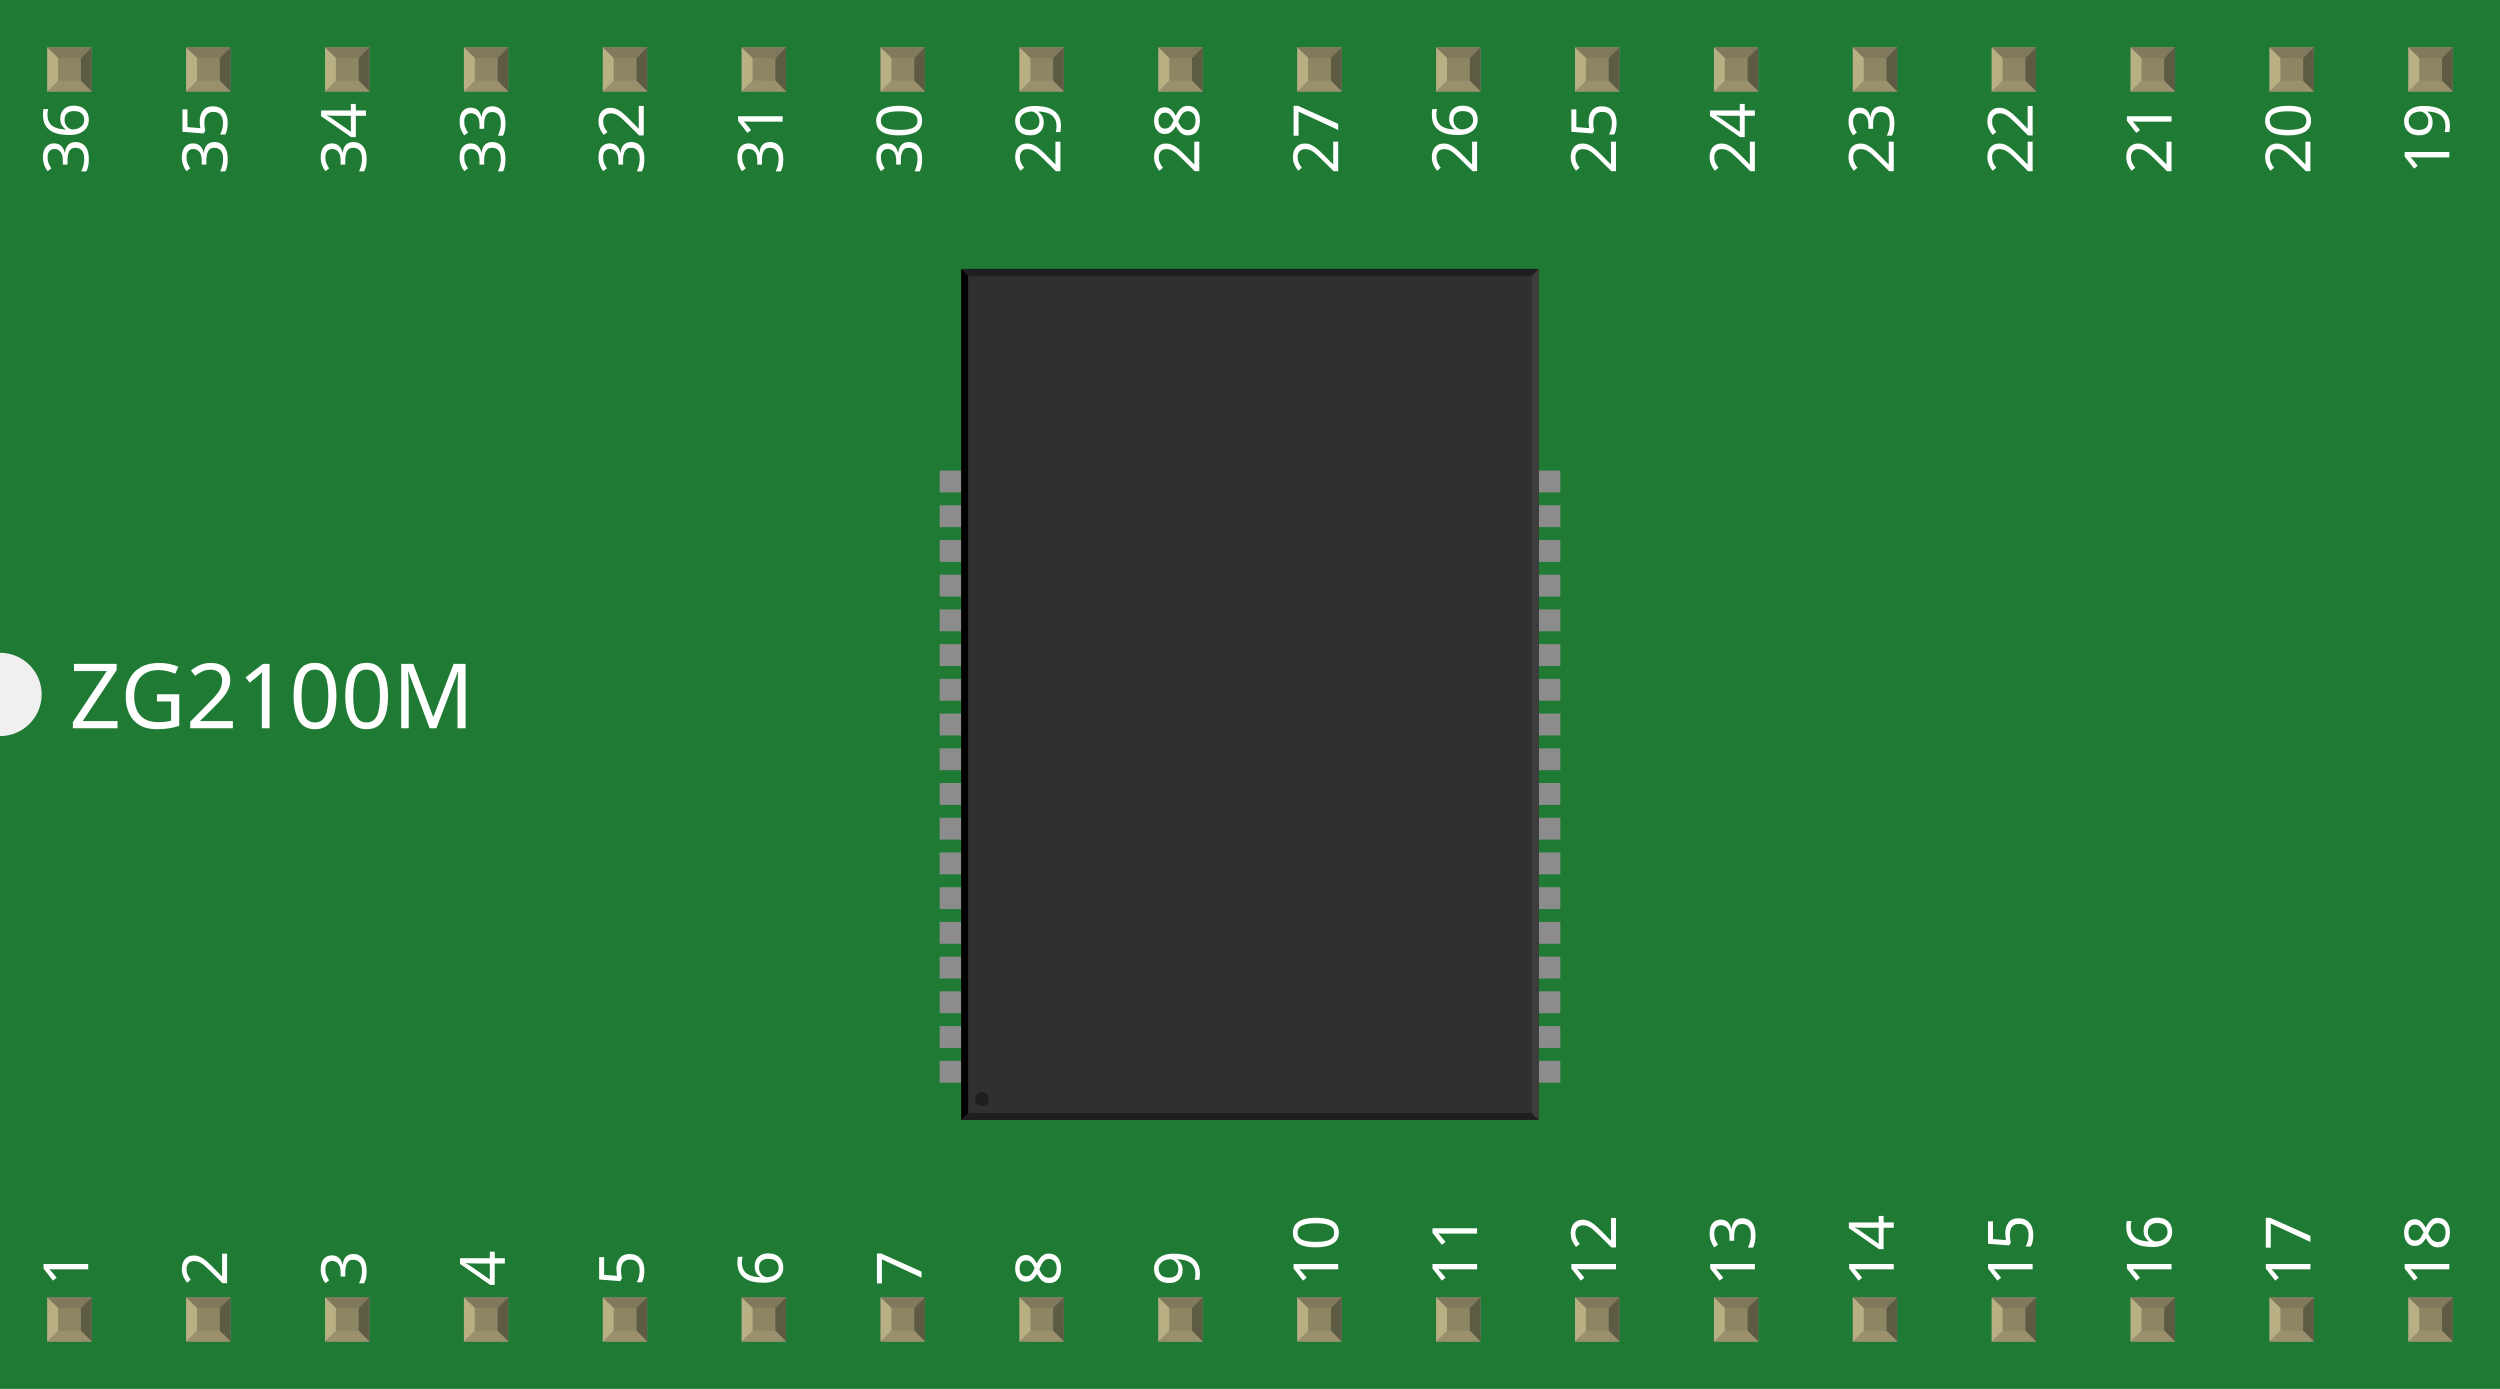
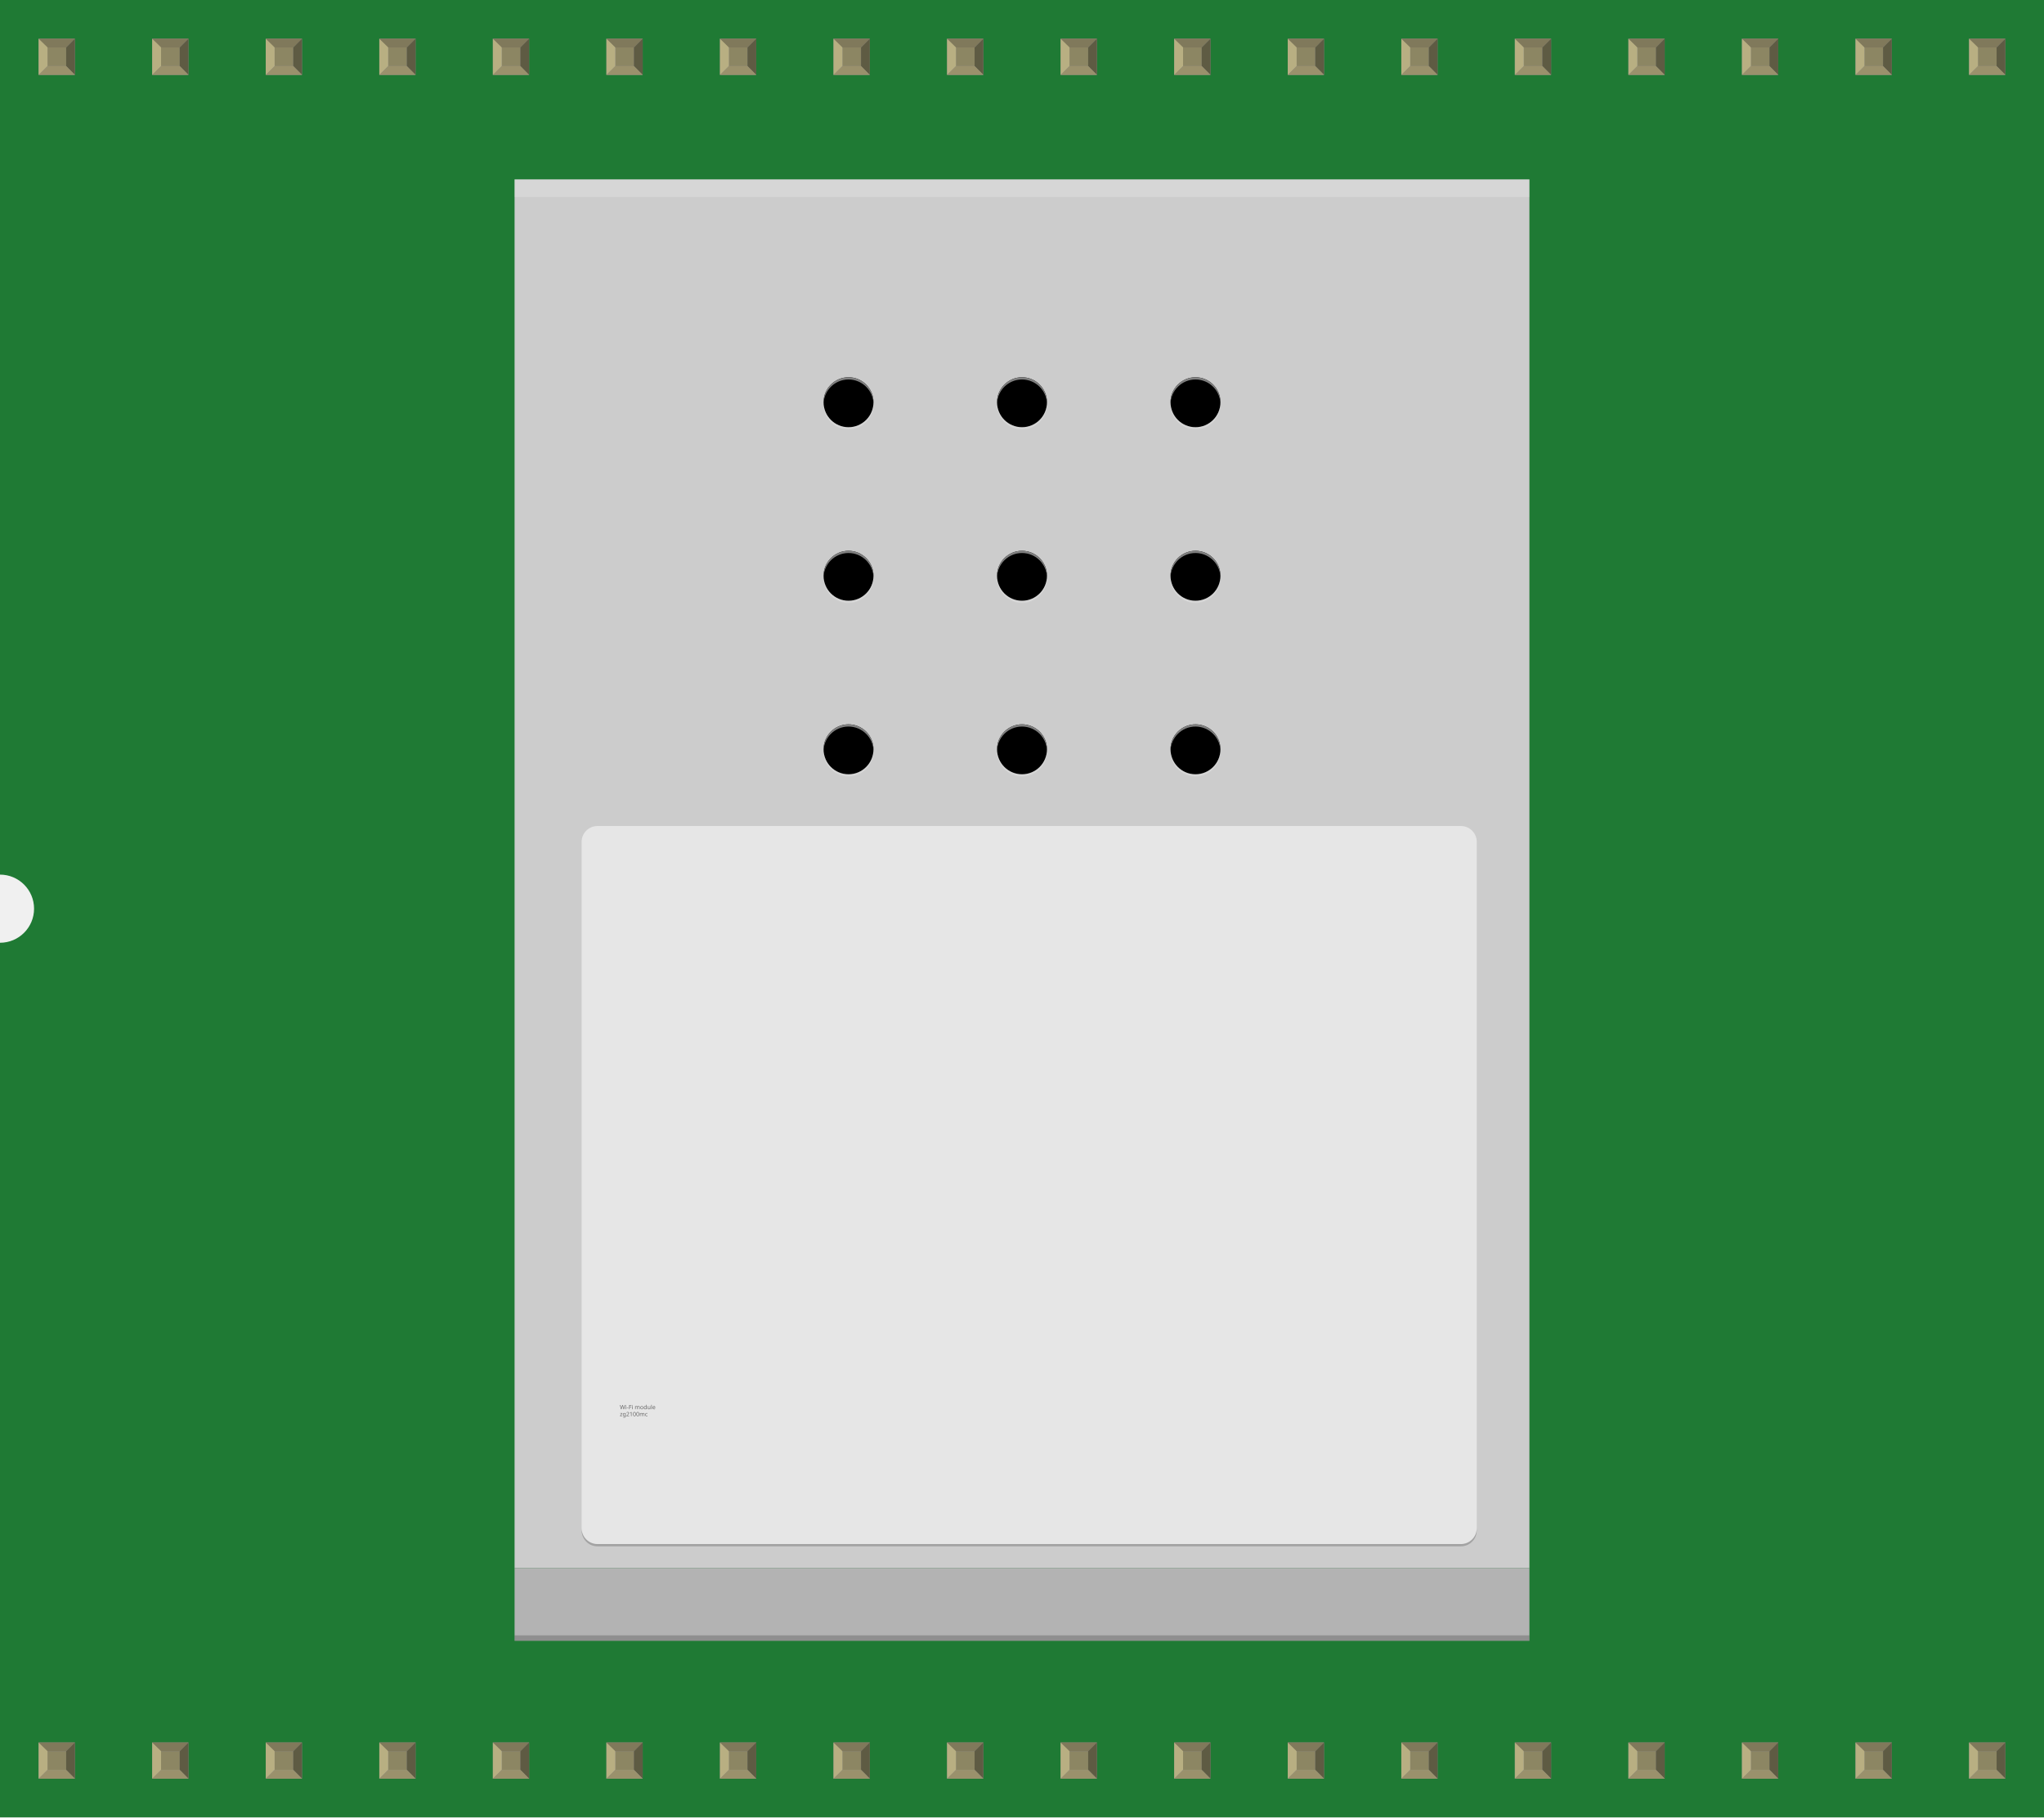
- <svg xmlns="http://www.w3.org/2000/svg" width="1.8in" x="0in" version="1.2" y="0in" height="1in" viewBox="0 0 1800 1000" baseProfile="tiny">
+ <svg xmlns="http://www.w3.org/2000/svg" width="1.8in" x="0in" version="1.2" y="0in" height="1.6in" viewBox="0 0 1800 1600" baseProfile="tiny">
  <g id="breadboard">
    <g id="icon">
-       <path fill="#1F7A34" stroke="none" stroke-width="0" d="M0,0L0,470A30,30 0 0 1 0,530L0,1000L1800,1000L1800,0L0,0z" />
-       <g transform="translate(453.15,-112.736)">
-         <g transform="matrix(0.5, 0, 0, 0.5, 223.425, 306.368)">
-           <rect width="59.055" x="0" y="1140.29" fill="#8c8c8c" connectorname="36" height="31.496" stroke="none" stroke-linecap="round" stroke-width="0" />
-           <rect width="59.055" x="0" y="1090.29" fill="#8c8c8c" connectorname="35" height="31.496" stroke="none" stroke-linecap="round" stroke-width="0" />
-           <rect width="59.055" x="0" y="1040.29" fill="#8c8c8c" connectorname="34" height="31.496" stroke="none" stroke-linecap="round" stroke-width="0" />
-           <rect width="59.055" x="0" y="990.293" fill="#8c8c8c" connectorname="33" height="31.496" stroke="none" stroke-linecap="round" stroke-width="0" />
-           <rect width="59.055" x="0" y="940.293" fill="#8c8c8c" connectorname="32" height="31.496" stroke="none" stroke-linecap="round" stroke-width="0" />
-           <rect width="59.055" x="0" y="890.294" fill="#8c8c8c" connectorname="31" height="31.496" stroke="none" stroke-linecap="round" stroke-width="0" />
-           <rect width="59.055" x="0" y="840.294" fill="#8c8c8c" connectorname="30" height="31.496" stroke="none" stroke-linecap="round" stroke-width="0" />
-           <rect width="59.055" x="0" y="790.294" fill="#8c8c8c" connectorname="29" height="31.496" stroke="none" stroke-linecap="round" stroke-width="0" />
-           <rect width="59.055" x="0" y="740.294" fill="#8c8c8c" connectorname="28" height="31.496" stroke="none" stroke-linecap="round" stroke-width="0" />
-           <rect width="59.055" x="0" y="690.294" fill="#8c8c8c" connectorname="27" height="31.496" stroke="none" stroke-linecap="round" stroke-width="0" />
-           <rect width="59.055" x="0" y="640.294" fill="#8c8c8c" connectorname="26" height="31.496" stroke="none" stroke-linecap="round" stroke-width="0" />
-           <rect width="59.055" x="0" y="590.294" fill="#8c8c8c" connectorname="25" height="31.496" stroke="none" stroke-linecap="round" stroke-width="0" />
-           <rect width="59.055" x="0" y="540.294" fill="#8c8c8c" connectorname="24" height="31.496" stroke="none" stroke-linecap="round" stroke-width="0" />
-           <rect width="59.055" x="0" y="490.294" fill="#8c8c8c" connectorname="23" height="31.496" stroke="none" stroke-linecap="round" stroke-width="0" />
-           <rect width="59.055" x="0" y="440.294" fill="#8c8c8c" connectorname="22" height="31.496" stroke="none" stroke-linecap="round" stroke-width="0" />
-           <rect width="59.055" x="0" y="390.294" fill="#8c8c8c" connectorname="21" height="31.496" stroke="none" stroke-linecap="round" stroke-width="0" />
-           <rect width="59.055" x="0" y="340.295" fill="#8c8c8c" connectorname="20" height="31.496" stroke="none" stroke-linecap="round" stroke-width="0" />
-           <rect width="59.055" x="0" y="290.295" fill="#8c8c8c" connectorname="19" height="31.496" stroke="none" stroke-linecap="round" stroke-width="0" />
-           <rect width="59.055" x="834.646" y="1140.29" fill="#8c8c8c" connectorname="1" height="31.496" stroke="none" stroke-linecap="round" stroke-width="0" />
-           <rect width="59.055" x="834.646" y="1090.29" fill="#8c8c8c" connectorname="2" height="31.496" stroke="none" stroke-linecap="round" stroke-width="0" />
-           <rect width="59.055" x="834.646" y="1040.29" fill="#8c8c8c" connectorname="3" height="31.496" stroke="none" stroke-linecap="round" stroke-width="0" />
-           <rect width="59.055" x="834.646" y="990.293" fill="#8c8c8c" connectorname="4" height="31.496" stroke="none" stroke-linecap="round" stroke-width="0" />
-           <rect width="59.055" x="834.646" y="940.293" fill="#8c8c8c" connectorname="5" height="31.496" stroke="none" stroke-linecap="round" stroke-width="0" />
-           <rect width="59.055" x="834.646" y="890.294" fill="#8c8c8c" connectorname="6" height="31.496" stroke="none" stroke-linecap="round" stroke-width="0" />
-           <rect width="59.055" x="834.646" y="840.294" fill="#8c8c8c" connectorname="7" height="31.496" stroke="none" stroke-linecap="round" stroke-width="0" />
-           <rect width="59.055" x="834.646" y="790.294" fill="#8c8c8c" connectorname="8" height="31.496" stroke="none" stroke-linecap="round" stroke-width="0" />
-           <rect width="59.055" x="834.646" y="740.294" fill="#8c8c8c" connectorname="9" height="31.496" stroke="none" stroke-linecap="round" stroke-width="0" />
-           <rect width="59.055" x="834.646" y="690.294" fill="#8c8c8c" connectorname="10" height="31.496" stroke="none" stroke-linecap="round" stroke-width="0" />
-           <rect width="59.055" x="834.646" y="640.294" fill="#8c8c8c" connectorname="11" height="31.496" stroke="none" stroke-linecap="round" stroke-width="0" />
-           <rect width="59.055" x="834.646" y="590.294" fill="#8c8c8c" connectorname="12" height="31.496" stroke="none" stroke-linecap="round" stroke-width="0" />
-           <rect width="59.055" x="834.646" y="540.294" fill="#8c8c8c" connectorname="13" height="31.496" stroke="none" stroke-linecap="round" stroke-width="0" />
-           <rect width="59.055" x="834.646" y="490.294" fill="#8c8c8c" connectorname="14" height="31.496" stroke="none" stroke-linecap="round" stroke-width="0" />
-           <rect width="59.055" x="834.646" y="440.294" fill="#8c8c8c" connectorname="15" height="31.496" stroke="none" stroke-linecap="round" stroke-width="0" />
-           <rect width="59.055" x="834.646" y="390.294" fill="#8c8c8c" connectorname="16" height="31.496" stroke="none" stroke-linecap="round" stroke-width="0" />
-           <rect width="59.055" x="834.646" y="340.295" fill="#8c8c8c" connectorname="17" height="31.496" stroke="none" stroke-linecap="round" stroke-width="0" />
-           <rect width="59.055" x="834.646" y="290.295" fill="#8c8c8c" connectorname="18" height="31.496" stroke="none" stroke-linecap="round" stroke-width="0" />
-           <rect width="831.772" x="30.965" y="0" fill="#303030" height="1225.47" stroke="none" stroke-width="0" />
-           <polygon fill="#1f1f1f" points="30.965,0 862.736,0 852.736,10 40.965,10" />
-           <polygon fill="#1f1f1f" points="30.965,1225.47 862.736,1225.47 852.736,1215.47 40.965,1215.47" />
-           <polygon fill="#000000" points="30.965,0 30.965,1225.47 40.965,1215.47 40.965,10" />
-           <polygon fill="#3d3d3d" points="862.736,0 862.736,1225.47 852.736,1215.47 852.736,10" />
-           <circle fill="#1f1f1f" cx="60.965" cy="1195.47" stroke="none" r="10" stroke-width="0" />
+       <path fill="#1F7A34" stroke="none" stroke-width="0" d="M0,0L0,770A30,30 0 0 1 0,830L0,1600L1800,1600L1800,0L0,0z" />
+       <g transform="translate(453.146,155.445)">
+         <rect width="893.694" x="0" y="2.5" fill="#CCCCCC" height="1222.49" />
+         <rect width="893.694" x="0" opacity="0.2" y="2.5" fill="#FFFFFF" height="15.514" />
+         <rect width="893.708" x="0" y="1224.99" fill="#B3B3B3" height="64.125" />
+         <g>
+           <g>
+             <g>
+               <circle cx="599.639" cy="504.236" r="21.986" />
+             </g>
+             <g>
+               <circle cx="446.861" cy="504.236" r="21.986" />
+             </g>
+             <g>
+               <circle cx="294.083" cy="504.236" r="21.986" />
+             </g>
+           </g>
+           <g>
+             <g>
+               <circle cx="599.639" cy="351.458" r="21.986" />
+             </g>
+             <g>
+               <circle cx="446.861" cy="351.458" r="21.986" />
+             </g>
+             <g>
+               <circle cx="294.083" cy="351.458" r="21.986" />
+             </g>
+           </g>
+           <g>
+             <g>
+               <circle cx="599.639" cy="198.681" r="21.986" />
+             </g>
+             <g>
+               <circle cx="446.861" cy="198.681" r="21.986" />
+             </g>
+             <g>
+               <circle cx="294.083" cy="198.681" r="21.986" />
+             </g>
+           </g>
        </g>
+         <path fill="#E6E6E6" d="M847.319,1190.04c0,7.639,-6.25,13.889,-13.889,13.889L72.944,1203.93c-7.639,0,-13.889,-6.25,-13.889,-13.889L59.056,585.681c0,-7.639,6.25,-13.889,13.889,-13.889l760.486,0c7.639,0,13.889,6.25,13.889,13.889L847.319,1190.04z" />
+         <text transform="matrix(1, 0, 0, 1, 92.6847, 1085.23)">
+           <tspan x="0" y="0" fill="#666666" font-family="'DroidSans'" font-size="5.125">Wi-Fi module</tspan>
+           <tspan x="0" y="6.149" fill="#666666" font-family="'DroidSans'" font-size="5.125">zg2100mc</tspan>
+         </text>
+         <g>
+           <path fill="#808080" d="M621.625,506.194c0,-12.153,-9.847,-21.986,-22,-21.986c-12.139,0,-21.986,9.847,-21.986,21.986l0,-1.958c0,-12.153,9.847,-21.986,21.986,-21.986c12.153,0,22,9.847,22,21.986L621.625,506.194z" />
+           <path fill="#808080" d="M468.847,506.194c0,-12.153,-9.847,-21.986,-22,-21.986c-12.139,0,-21.986,9.847,-21.986,21.986l0,-1.958c0,-12.153,9.847,-21.986,21.986,-21.986c12.153,0,22,9.847,22,21.986L468.847,506.194z" />
+           <path fill="#808080" d="M316.069,506.194c0,-12.153,-9.847,-21.986,-22,-21.986c-12.139,0,-21.986,9.847,-21.986,21.986l0,-1.958c0,-12.153,9.847,-21.986,21.986,-21.986c12.153,0,22,9.847,22,21.986L316.069,506.194z" />
+           <path fill="#808080" d="M621.625,353.417c0,-12.153,-9.847,-21.986,-22,-21.986c-12.139,0,-21.986,9.847,-21.986,21.986l0,-1.958c0,-12.153,9.847,-21.986,21.986,-21.986c12.153,0,22,9.847,22,21.986L621.625,353.417z" />
+           <path fill="#808080" d="M468.847,353.417c0,-12.153,-9.847,-21.986,-22,-21.986c-12.139,0,-21.986,9.847,-21.986,21.986l0,-1.958c0,-12.153,9.847,-21.986,21.986,-21.986c12.153,0,22,9.847,22,21.986L468.847,353.417z" />
+           <path fill="#808080" d="M316.069,353.417c0,-12.153,-9.847,-21.986,-22,-21.986c-12.139,0,-21.986,9.847,-21.986,21.986l0,-1.958c0,-12.153,9.847,-21.986,21.986,-21.986c12.153,0,22,9.847,22,21.986L316.069,353.417z" />
+           <path fill="#808080" d="M621.625,200.639c0,-12.153,-9.847,-21.986,-22,-21.986c-12.139,0,-21.986,9.847,-21.986,21.986l0,-1.958c0,-12.153,9.847,-21.986,21.986,-21.986c12.153,0,22,9.847,22,21.986L621.625,200.639z" />
+           <path fill="#808080" d="M468.847,200.639c0,-12.153,-9.847,-21.986,-22,-21.986c-12.139,0,-21.986,9.847,-21.986,21.986l0,-1.958c0,-12.153,9.847,-21.986,21.986,-21.986c12.153,0,22,9.847,22,21.986L468.847,200.639z" />
+           <path fill="#808080" d="M316.069,200.639c0,-12.153,-9.847,-21.986,-22,-21.986c-12.139,0,-21.986,9.847,-21.986,21.986l0,-1.958c0,-12.153,9.847,-21.986,21.986,-21.986c12.153,0,22,9.847,22,21.986L316.069,200.639z" />
+         </g>
+         <g opacity="0.2">
+           <path fill="#FFFFFF" d="M272.083,198.681c0,12.153,9.847,21.986,22,21.986c12.139,0,21.986,-9.847,21.986,-21.986l0,1.958c0,12.153,-9.847,21.986,-21.986,21.986c-12.153,0,-22,-9.847,-22,-21.986L272.083,198.681z" />
+           <path fill="#FFFFFF" d="M424.861,198.681c0,12.153,9.847,21.986,22,21.986c12.139,0,21.986,-9.847,21.986,-21.986l0,1.958c0,12.153,-9.847,21.986,-21.986,21.986c-12.153,0,-22,-9.847,-22,-21.986L424.861,198.681z" />
+           <path fill="#FFFFFF" d="M577.639,198.681c0,12.153,9.847,21.986,22,21.986c12.139,0,21.986,-9.847,21.986,-21.986l0,1.958c0,12.153,-9.847,21.986,-21.986,21.986c-12.153,0,-22,-9.847,-22,-21.986L577.639,198.681z" />
+           <path fill="#FFFFFF" d="M272.083,351.458c0,12.153,9.847,21.986,22,21.986c12.139,0,21.986,-9.847,21.986,-21.986l0,1.958c0,12.153,-9.847,21.986,-21.986,21.986c-12.153,0,-22,-9.847,-22,-21.986L272.083,351.458z" />
+           <path fill="#FFFFFF" d="M424.861,351.458c0,12.153,9.847,21.986,22,21.986c12.139,0,21.986,-9.847,21.986,-21.986l0,1.958c0,12.153,-9.847,21.986,-21.986,21.986c-12.153,0,-22,-9.847,-22,-21.986L424.861,351.458z" />
+           <path fill="#FFFFFF" d="M577.639,351.458c0,12.153,9.847,21.986,22,21.986c12.139,0,21.986,-9.847,21.986,-21.986l0,1.958c0,12.153,-9.847,21.986,-21.986,21.986c-12.153,0,-22,-9.847,-22,-21.986L577.639,351.458z" />
+           <path fill="#FFFFFF" d="M272.083,504.236c0,12.153,9.847,21.986,22,21.986c12.139,0,21.986,-9.847,21.986,-21.986l0,1.958c0,12.153,-9.847,21.986,-21.986,21.986c-12.153,0,-22,-9.847,-22,-21.986L272.083,504.236z" />
+           <path fill="#FFFFFF" d="M424.861,504.236c0,12.153,9.847,21.986,22,21.986c12.139,0,21.986,-9.847,21.986,-21.986l0,1.958c0,12.153,-9.847,21.986,-21.986,21.986c-12.153,0,-22,-9.847,-22,-21.986L424.861,504.236z" />
+           <path fill="#FFFFFF" d="M577.639,504.236c0,12.153,9.847,21.986,22,21.986c12.139,0,21.986,-9.847,21.986,-21.986l0,1.958c0,12.153,-9.847,21.986,-21.986,21.986c-12.153,0,-22,-9.847,-22,-21.986L577.639,504.236z" />
+         </g>
+         <rect width="893.694" x="0" opacity="0.2" y="1284.31" height="4.806" />
+         <path opacity="0.2" d="M59.056,1192.03c0,7.639,6.25,13.889,13.889,13.889l760.486,0c7.639,0,13.889,-6.25,13.889,-13.889l0,-1.986c0,7.639,-6.25,13.889,-13.889,13.889L72.944,1203.93c-7.639,0,-13.889,-6.25,-13.889,-13.889L59.056,1192.03z" />
      </g>
-       <text x="50" y="524.375" font-family="OCRA" fill="white" text-anchor="start" stroke="none" id="label" stroke-width="0" font-size="65">ZG2100M</text>
-       <g transform="translate(63.5,926.05)">
-         <g transform="rotate(-90)">
-           <text x="0" y="0" font-family="OCRA" fill="white" text-anchor="start" stroke="none" stroke-width="0" font-size="45">1</text>
-         </g>
-       </g>
-       <g transform="translate(63.5,73.95)">
-         <g transform="rotate(-90)">
-           <text x="0" y="0" font-family="OCRA" fill="white" text-anchor="end" stroke="none" stroke-width="0" font-size="45">36</text>
-         </g>
-       </g>
-       <g transform="translate(163.5,926.05)">
-         <g transform="rotate(-90)">
-           <text x="0" y="0" font-family="OCRA" fill="white" text-anchor="start" stroke="none" stroke-width="0" font-size="45">2</text>
-         </g>
-       </g>
-       <g transform="translate(163.5,73.95)">
-         <g transform="rotate(-90)">
-           <text x="0" y="0" font-family="OCRA" fill="white" text-anchor="end" stroke="none" stroke-width="0" font-size="45">35</text>
-         </g>
-       </g>
-       <g transform="translate(263.5,926.05)">
-         <g transform="rotate(-90)">
-           <text x="0" y="0" font-family="OCRA" fill="white" text-anchor="start" stroke="none" stroke-width="0" font-size="45">3</text>
-         </g>
-       </g>
-       <g transform="translate(263.5,73.95)">
-         <g transform="rotate(-90)">
-           <text x="0" y="0" font-family="OCRA" fill="white" text-anchor="end" stroke="none" stroke-width="0" font-size="45">34</text>
-         </g>
-       </g>
-       <g transform="translate(363.5,926.05)">
-         <g transform="rotate(-90)">
-           <text x="0" y="0" font-family="OCRA" fill="white" text-anchor="start" stroke="none" stroke-width="0" font-size="45">4</text>
-         </g>
-       </g>
-       <g transform="translate(363.5,73.95)">
-         <g transform="rotate(-90)">
-           <text x="0" y="0" font-family="OCRA" fill="white" text-anchor="end" stroke="none" stroke-width="0" font-size="45">33</text>
-         </g>
-       </g>
-       <g transform="translate(463.5,926.05)">
-         <g transform="rotate(-90)">
-           <text x="0" y="0" font-family="OCRA" fill="white" text-anchor="start" stroke="none" stroke-width="0" font-size="45">5</text>
-         </g>
-       </g>
-       <g transform="translate(463.5,73.95)">
-         <g transform="rotate(-90)">
-           <text x="0" y="0" font-family="OCRA" fill="white" text-anchor="end" stroke="none" stroke-width="0" font-size="45">32</text>
-         </g>
-       </g>
-       <g transform="translate(563.5,926.05)">
-         <g transform="rotate(-90)">
-           <text x="0" y="0" font-family="OCRA" fill="white" text-anchor="start" stroke="none" stroke-width="0" font-size="45">6</text>
-         </g>
-       </g>
-       <g transform="translate(563.5,73.95)">
-         <g transform="rotate(-90)">
-           <text x="0" y="0" font-family="OCRA" fill="white" text-anchor="end" stroke="none" stroke-width="0" font-size="45">31</text>
-         </g>
-       </g>
-       <g transform="translate(663.5,926.05)">
-         <g transform="rotate(-90)">
-           <text x="0" y="0" font-family="OCRA" fill="white" text-anchor="start" stroke="none" stroke-width="0" font-size="45">7</text>
-         </g>
-       </g>
-       <g transform="translate(663.5,73.95)">
-         <g transform="rotate(-90)">
-           <text x="0" y="0" font-family="OCRA" fill="white" text-anchor="end" stroke="none" stroke-width="0" font-size="45">30</text>
-         </g>
-       </g>
-       <g transform="translate(763.5,926.05)">
-         <g transform="rotate(-90)">
-           <text x="0" y="0" font-family="OCRA" fill="white" text-anchor="start" stroke="none" stroke-width="0" font-size="45">8</text>
-         </g>
-       </g>
-       <g transform="translate(763.5,73.95)">
-         <g transform="rotate(-90)">
-           <text x="0" y="0" font-family="OCRA" fill="white" text-anchor="end" stroke="none" stroke-width="0" font-size="45">29</text>
-         </g>
-       </g>
-       <g transform="translate(863.5,926.05)">
-         <g transform="rotate(-90)">
-           <text x="0" y="0" font-family="OCRA" fill="white" text-anchor="start" stroke="none" stroke-width="0" font-size="45">9</text>
-         </g>
-       </g>
-       <g transform="translate(863.5,73.95)">
-         <g transform="rotate(-90)">
-           <text x="0" y="0" font-family="OCRA" fill="white" text-anchor="end" stroke="none" stroke-width="0" font-size="45">28</text>
-         </g>
-       </g>
-       <g transform="translate(963.5,926.05)">
-         <g transform="rotate(-90)">
-           <text x="0" y="0" font-family="OCRA" fill="white" text-anchor="start" stroke="none" stroke-width="0" font-size="45">10</text>
-         </g>
-       </g>
-       <g transform="translate(963.5,73.95)">
-         <g transform="rotate(-90)">
-           <text x="0" y="0" font-family="OCRA" fill="white" text-anchor="end" stroke="none" stroke-width="0" font-size="45">27</text>
-         </g>
-       </g>
-       <g transform="translate(1063.5,926.05)">
-         <g transform="rotate(-90)">
-           <text x="0" y="0" font-family="OCRA" fill="white" text-anchor="start" stroke="none" stroke-width="0" font-size="45">11</text>
-         </g>
-       </g>
-       <g transform="translate(1063.5,73.95)">
-         <g transform="rotate(-90)">
-           <text x="0" y="0" font-family="OCRA" fill="white" text-anchor="end" stroke="none" stroke-width="0" font-size="45">26</text>
-         </g>
-       </g>
-       <g transform="translate(1163.5,926.05)">
-         <g transform="rotate(-90)">
-           <text x="0" y="0" font-family="OCRA" fill="white" text-anchor="start" stroke="none" stroke-width="0" font-size="45">12</text>
-         </g>
-       </g>
-       <g transform="translate(1163.5,73.95)">
-         <g transform="rotate(-90)">
-           <text x="0" y="0" font-family="OCRA" fill="white" text-anchor="end" stroke="none" stroke-width="0" font-size="45">25</text>
-         </g>
-       </g>
-       <g transform="translate(1263.5,926.05)">
-         <g transform="rotate(-90)">
-           <text x="0" y="0" font-family="OCRA" fill="white" text-anchor="start" stroke="none" stroke-width="0" font-size="45">13</text>
-         </g>
-       </g>
-       <g transform="translate(1263.5,73.95)">
-         <g transform="rotate(-90)">
-           <text x="0" y="0" font-family="OCRA" fill="white" text-anchor="end" stroke="none" stroke-width="0" font-size="45">24</text>
-         </g>
-       </g>
-       <g transform="translate(1363.5,926.05)">
-         <g transform="rotate(-90)">
-           <text x="0" y="0" font-family="OCRA" fill="white" text-anchor="start" stroke="none" stroke-width="0" font-size="45">14</text>
-         </g>
-       </g>
-       <g transform="translate(1363.5,73.95)">
-         <g transform="rotate(-90)">
-           <text x="0" y="0" font-family="OCRA" fill="white" text-anchor="end" stroke="none" stroke-width="0" font-size="45">23</text>
-         </g>
-       </g>
-       <g transform="translate(1463.5,926.05)">
-         <g transform="rotate(-90)">
-           <text x="0" y="0" font-family="OCRA" fill="white" text-anchor="start" stroke="none" stroke-width="0" font-size="45">15</text>
-         </g>
-       </g>
-       <g transform="translate(1463.5,73.95)">
-         <g transform="rotate(-90)">
-           <text x="0" y="0" font-family="OCRA" fill="white" text-anchor="end" stroke="none" stroke-width="0" font-size="45">22</text>
-         </g>
-       </g>
-       <g transform="translate(1563.5,926.05)">
-         <g transform="rotate(-90)">
-           <text x="0" y="0" font-family="OCRA" fill="white" text-anchor="start" stroke="none" stroke-width="0" font-size="45">16</text>
-         </g>
-       </g>
-       <g transform="translate(1563.5,73.95)">
-         <g transform="rotate(-90)">
-           <text x="0" y="0" font-family="OCRA" fill="white" text-anchor="end" stroke="none" stroke-width="0" font-size="45">21</text>
-         </g>
-       </g>
-       <g transform="translate(1663.5,926.05)">
-         <g transform="rotate(-90)">
-           <text x="0" y="0" font-family="OCRA" fill="white" text-anchor="start" stroke="none" stroke-width="0" font-size="45">17</text>
-         </g>
-       </g>
-       <g transform="translate(1663.5,73.95)">
-         <g transform="rotate(-90)">
-           <text x="0" y="0" font-family="OCRA" fill="white" text-anchor="end" stroke="none" stroke-width="0" font-size="45">20</text>
-         </g>
-       </g>
-       <g transform="translate(1763.5,926.05)">
-         <g transform="rotate(-90)">
-           <text x="0" y="0" font-family="OCRA" fill="white" text-anchor="start" stroke="none" stroke-width="0" font-size="45">18</text>
-         </g>
-       </g>
-       <g transform="translate(1763.5,73.95)">
-         <g transform="rotate(-90)">
-           <text x="0" y="0" font-family="OCRA" fill="white" text-anchor="end" stroke="none" stroke-width="0" font-size="45">19</text>
-         </g>
-       </g>
-     </g>
-     <g transform="translate(34.035,934.05)">
+     </g>
+     <g transform="translate(34.035,1534.05)">
      <rect width="31.93" x="0" y="0" fill="#8D8C8C" height="31.9" id="connector0pin" />
      <rect width="16.444" x="7.792" y="7.735" fill="#8C8663" height="16.415" />
      <polygon fill="#B8AF82" points="0,31.9,7.792,24.137,7.792,6.972,0,0" />
      <polygon fill="#80795B" points="24.208,7.763,7.903,7.763,0,0,31.93,0" />
      <polygon fill="#5E5B43" points="24.208,24.137,24.208,7.763,31.93,0,31.93,31.9" />
      <polygon fill="#9A916C" points="0,31.9,7.875,24.137,24.208,24.137,31.93,31.9" />
    </g>
    <g transform="translate(34.035,34.05)">
      <rect width="31.93" x="0" y="0" fill="#8D8C8C" height="31.9" id="connector35pin" />
      <rect width="16.444" x="7.792" y="7.735" fill="#8C8663" height="16.415" />
      <polygon fill="#B8AF82" points="0,31.9,7.792,24.137,7.792,6.972,0,0" />
      <polygon fill="#80795B" points="24.208,7.763,7.903,7.763,0,0,31.93,0" />
      <polygon fill="#5E5B43" points="24.208,24.137,24.208,7.763,31.93,0,31.93,31.9" />
      <polygon fill="#9A916C" points="0,31.9,7.875,24.137,24.208,24.137,31.93,31.9" />
    </g>
-     <g transform="translate(134.035,934.05)">
+     <g transform="translate(134.035,1534.05)">
      <rect width="31.93" x="0" y="0" fill="#8D8C8C" height="31.9" id="connector1pin" />
      <rect width="16.444" x="7.792" y="7.735" fill="#8C8663" height="16.415" />
      <polygon fill="#B8AF82" points="0,31.9,7.792,24.137,7.792,6.972,0,0" />
      <polygon fill="#80795B" points="24.208,7.763,7.903,7.763,0,0,31.93,0" />
      <polygon fill="#5E5B43" points="24.208,24.137,24.208,7.763,31.93,0,31.93,31.9" />
      <polygon fill="#9A916C" points="0,31.9,7.875,24.137,24.208,24.137,31.93,31.9" />
    </g>
    <g transform="translate(134.035,34.05)">
      <rect width="31.93" x="0" y="0" fill="#8D8C8C" height="31.9" id="connector34pin" />
      <rect width="16.444" x="7.792" y="7.735" fill="#8C8663" height="16.415" />
      <polygon fill="#B8AF82" points="0,31.9,7.792,24.137,7.792,6.972,0,0" />
      <polygon fill="#80795B" points="24.208,7.763,7.903,7.763,0,0,31.93,0" />
      <polygon fill="#5E5B43" points="24.208,24.137,24.208,7.763,31.93,0,31.93,31.9" />
      <polygon fill="#9A916C" points="0,31.9,7.875,24.137,24.208,24.137,31.93,31.9" />
    </g>
-     <g transform="translate(234.035,934.05)">
+     <g transform="translate(234.035,1534.05)">
      <rect width="31.93" x="0" y="0" fill="#8D8C8C" height="31.9" id="connector2pin" />
      <rect width="16.444" x="7.792" y="7.735" fill="#8C8663" height="16.415" />
      <polygon fill="#B8AF82" points="0,31.9,7.792,24.137,7.792,6.972,0,0" />
      <polygon fill="#80795B" points="24.208,7.763,7.903,7.763,0,0,31.93,0" />
      <polygon fill="#5E5B43" points="24.208,24.137,24.208,7.763,31.93,0,31.93,31.9" />
      <polygon fill="#9A916C" points="0,31.9,7.875,24.137,24.208,24.137,31.93,31.9" />
    </g>
    <g transform="translate(234.035,34.05)">
      <rect width="31.93" x="0" y="0" fill="#8D8C8C" height="31.9" id="connector33pin" />
      <rect width="16.444" x="7.792" y="7.735" fill="#8C8663" height="16.415" />
      <polygon fill="#B8AF82" points="0,31.9,7.792,24.137,7.792,6.972,0,0" />
      <polygon fill="#80795B" points="24.208,7.763,7.903,7.763,0,0,31.93,0" />
      <polygon fill="#5E5B43" points="24.208,24.137,24.208,7.763,31.93,0,31.93,31.9" />
      <polygon fill="#9A916C" points="0,31.9,7.875,24.137,24.208,24.137,31.93,31.9" />
    </g>
-     <g transform="translate(334.035,934.05)">
+     <g transform="translate(334.035,1534.05)">
      <rect width="31.93" x="0" y="0" fill="#8D8C8C" height="31.9" id="connector3pin" />
      <rect width="16.444" x="7.792" y="7.735" fill="#8C8663" height="16.415" />
      <polygon fill="#B8AF82" points="0,31.9,7.792,24.137,7.792,6.972,0,0" />
      <polygon fill="#80795B" points="24.208,7.763,7.903,7.763,0,0,31.93,0" />
      <polygon fill="#5E5B43" points="24.208,24.137,24.208,7.763,31.93,0,31.93,31.9" />
      <polygon fill="#9A916C" points="0,31.9,7.875,24.137,24.208,24.137,31.93,31.9" />
    </g>
    <g transform="translate(334.035,34.05)">
      <rect width="31.93" x="0" y="0" fill="#8D8C8C" height="31.9" id="connector32pin" />
      <rect width="16.444" x="7.792" y="7.735" fill="#8C8663" height="16.415" />
      <polygon fill="#B8AF82" points="0,31.9,7.792,24.137,7.792,6.972,0,0" />
      <polygon fill="#80795B" points="24.208,7.763,7.903,7.763,0,0,31.93,0" />
      <polygon fill="#5E5B43" points="24.208,24.137,24.208,7.763,31.93,0,31.93,31.9" />
      <polygon fill="#9A916C" points="0,31.9,7.875,24.137,24.208,24.137,31.93,31.9" />
    </g>
-     <g transform="translate(434.035,934.05)">
+     <g transform="translate(434.035,1534.05)">
      <rect width="31.93" x="0" y="0" fill="#8D8C8C" height="31.9" id="connector4pin" />
      <rect width="16.444" x="7.792" y="7.735" fill="#8C8663" height="16.415" />
      <polygon fill="#B8AF82" points="0,31.9,7.792,24.137,7.792,6.972,0,0" />
      <polygon fill="#80795B" points="24.208,7.763,7.903,7.763,0,0,31.93,0" />
      <polygon fill="#5E5B43" points="24.208,24.137,24.208,7.763,31.93,0,31.93,31.9" />
      <polygon fill="#9A916C" points="0,31.9,7.875,24.137,24.208,24.137,31.93,31.9" />
    </g>
    <g transform="translate(434.035,34.05)">
      <rect width="31.93" x="0" y="0" fill="#8D8C8C" height="31.9" id="connector31pin" />
      <rect width="16.444" x="7.792" y="7.735" fill="#8C8663" height="16.415" />
      <polygon fill="#B8AF82" points="0,31.9,7.792,24.137,7.792,6.972,0,0" />
      <polygon fill="#80795B" points="24.208,7.763,7.903,7.763,0,0,31.93,0" />
      <polygon fill="#5E5B43" points="24.208,24.137,24.208,7.763,31.93,0,31.93,31.9" />
      <polygon fill="#9A916C" points="0,31.9,7.875,24.137,24.208,24.137,31.93,31.9" />
    </g>
-     <g transform="translate(534.035,934.05)">
+     <g transform="translate(534.035,1534.05)">
      <rect width="31.93" x="0" y="0" fill="#8D8C8C" height="31.9" id="connector5pin" />
      <rect width="16.444" x="7.792" y="7.735" fill="#8C8663" height="16.415" />
      <polygon fill="#B8AF82" points="0,31.9,7.792,24.137,7.792,6.972,0,0" />
      <polygon fill="#80795B" points="24.208,7.763,7.903,7.763,0,0,31.93,0" />
      <polygon fill="#5E5B43" points="24.208,24.137,24.208,7.763,31.93,0,31.93,31.9" />
      <polygon fill="#9A916C" points="0,31.9,7.875,24.137,24.208,24.137,31.93,31.9" />
    </g>
    <g transform="translate(534.035,34.05)">
      <rect width="31.93" x="0" y="0" fill="#8D8C8C" height="31.9" id="connector30pin" />
      <rect width="16.444" x="7.792" y="7.735" fill="#8C8663" height="16.415" />
      <polygon fill="#B8AF82" points="0,31.9,7.792,24.137,7.792,6.972,0,0" />
      <polygon fill="#80795B" points="24.208,7.763,7.903,7.763,0,0,31.93,0" />
      <polygon fill="#5E5B43" points="24.208,24.137,24.208,7.763,31.93,0,31.93,31.9" />
      <polygon fill="#9A916C" points="0,31.9,7.875,24.137,24.208,24.137,31.93,31.9" />
    </g>
-     <g transform="translate(634.035,934.05)">
+     <g transform="translate(634.035,1534.05)">
      <rect width="31.93" x="0" y="0" fill="#8D8C8C" height="31.9" id="connector6pin" />
      <rect width="16.444" x="7.792" y="7.735" fill="#8C8663" height="16.415" />
      <polygon fill="#B8AF82" points="0,31.9,7.792,24.137,7.792,6.972,0,0" />
      <polygon fill="#80795B" points="24.208,7.763,7.903,7.763,0,0,31.93,0" />
      <polygon fill="#5E5B43" points="24.208,24.137,24.208,7.763,31.93,0,31.93,31.9" />
      <polygon fill="#9A916C" points="0,31.9,7.875,24.137,24.208,24.137,31.93,31.9" />
    </g>
    <g transform="translate(634.035,34.05)">
      <rect width="31.93" x="0" y="0" fill="#8D8C8C" height="31.9" id="connector29pin" />
      <rect width="16.444" x="7.792" y="7.735" fill="#8C8663" height="16.415" />
      <polygon fill="#B8AF82" points="0,31.9,7.792,24.137,7.792,6.972,0,0" />
      <polygon fill="#80795B" points="24.208,7.763,7.903,7.763,0,0,31.93,0" />
      <polygon fill="#5E5B43" points="24.208,24.137,24.208,7.763,31.93,0,31.93,31.9" />
      <polygon fill="#9A916C" points="0,31.9,7.875,24.137,24.208,24.137,31.93,31.9" />
    </g>
-     <g transform="translate(734.035,934.05)">
+     <g transform="translate(734.035,1534.05)">
      <rect width="31.93" x="0" y="0" fill="#8D8C8C" height="31.9" id="connector7pin" />
      <rect width="16.444" x="7.792" y="7.735" fill="#8C8663" height="16.415" />
      <polygon fill="#B8AF82" points="0,31.9,7.792,24.137,7.792,6.972,0,0" />
      <polygon fill="#80795B" points="24.208,7.763,7.903,7.763,0,0,31.93,0" />
      <polygon fill="#5E5B43" points="24.208,24.137,24.208,7.763,31.93,0,31.93,31.9" />
      <polygon fill="#9A916C" points="0,31.9,7.875,24.137,24.208,24.137,31.93,31.9" />
    </g>
    <g transform="translate(734.035,34.05)">
      <rect width="31.93" x="0" y="0" fill="#8D8C8C" height="31.9" id="connector28pin" />
      <rect width="16.444" x="7.792" y="7.735" fill="#8C8663" height="16.415" />
      <polygon fill="#B8AF82" points="0,31.9,7.792,24.137,7.792,6.972,0,0" />
      <polygon fill="#80795B" points="24.208,7.763,7.903,7.763,0,0,31.93,0" />
      <polygon fill="#5E5B43" points="24.208,24.137,24.208,7.763,31.93,0,31.93,31.9" />
      <polygon fill="#9A916C" points="0,31.9,7.875,24.137,24.208,24.137,31.93,31.9" />
    </g>
-     <g transform="translate(834.035,934.05)">
+     <g transform="translate(834.035,1534.05)">
      <rect width="31.93" x="0" y="0" fill="#8D8C8C" height="31.9" id="connector8pin" />
      <rect width="16.444" x="7.792" y="7.735" fill="#8C8663" height="16.415" />
      <polygon fill="#B8AF82" points="0,31.9,7.792,24.137,7.792,6.972,0,0" />
      <polygon fill="#80795B" points="24.208,7.763,7.903,7.763,0,0,31.93,0" />
      <polygon fill="#5E5B43" points="24.208,24.137,24.208,7.763,31.93,0,31.93,31.9" />
      <polygon fill="#9A916C" points="0,31.9,7.875,24.137,24.208,24.137,31.93,31.9" />
    </g>
    <g transform="translate(834.035,34.05)">
      <rect width="31.93" x="0" y="0" fill="#8D8C8C" height="31.9" id="connector27pin" />
      <rect width="16.444" x="7.792" y="7.735" fill="#8C8663" height="16.415" />
      <polygon fill="#B8AF82" points="0,31.9,7.792,24.137,7.792,6.972,0,0" />
      <polygon fill="#80795B" points="24.208,7.763,7.903,7.763,0,0,31.93,0" />
      <polygon fill="#5E5B43" points="24.208,24.137,24.208,7.763,31.93,0,31.93,31.9" />
      <polygon fill="#9A916C" points="0,31.9,7.875,24.137,24.208,24.137,31.93,31.9" />
    </g>
-     <g transform="translate(934.035,934.05)">
+     <g transform="translate(934.035,1534.05)">
      <rect width="31.93" x="0" y="0" fill="#8D8C8C" height="31.9" id="connector9pin" />
      <rect width="16.444" x="7.792" y="7.735" fill="#8C8663" height="16.415" />
      <polygon fill="#B8AF82" points="0,31.9,7.792,24.137,7.792,6.972,0,0" />
      <polygon fill="#80795B" points="24.208,7.763,7.903,7.763,0,0,31.93,0" />
      <polygon fill="#5E5B43" points="24.208,24.137,24.208,7.763,31.93,0,31.93,31.9" />
      <polygon fill="#9A916C" points="0,31.9,7.875,24.137,24.208,24.137,31.93,31.9" />
    </g>
    <g transform="translate(934.035,34.05)">
      <rect width="31.93" x="0" y="0" fill="#8D8C8C" height="31.9" id="connector26pin" />
      <rect width="16.444" x="7.792" y="7.735" fill="#8C8663" height="16.415" />
      <polygon fill="#B8AF82" points="0,31.9,7.792,24.137,7.792,6.972,0,0" />
      <polygon fill="#80795B" points="24.208,7.763,7.903,7.763,0,0,31.93,0" />
      <polygon fill="#5E5B43" points="24.208,24.137,24.208,7.763,31.93,0,31.93,31.9" />
      <polygon fill="#9A916C" points="0,31.9,7.875,24.137,24.208,24.137,31.93,31.9" />
    </g>
-     <g transform="translate(1034.04,934.05)">
+     <g transform="translate(1034.04,1534.05)">
      <rect width="31.93" x="0" y="0" fill="#8D8C8C" height="31.9" id="connector10pin" />
      <rect width="16.444" x="7.792" y="7.735" fill="#8C8663" height="16.415" />
      <polygon fill="#B8AF82" points="0,31.9,7.792,24.137,7.792,6.972,0,0" />
      <polygon fill="#80795B" points="24.208,7.763,7.903,7.763,0,0,31.93,0" />
      <polygon fill="#5E5B43" points="24.208,24.137,24.208,7.763,31.93,0,31.93,31.9" />
      <polygon fill="#9A916C" points="0,31.9,7.875,24.137,24.208,24.137,31.93,31.9" />
    </g>
    <g transform="translate(1034.04,34.05)">
      <rect width="31.93" x="0" y="0" fill="#8D8C8C" height="31.9" id="connector25pin" />
      <rect width="16.444" x="7.792" y="7.735" fill="#8C8663" height="16.415" />
      <polygon fill="#B8AF82" points="0,31.9,7.792,24.137,7.792,6.972,0,0" />
      <polygon fill="#80795B" points="24.208,7.763,7.903,7.763,0,0,31.93,0" />
      <polygon fill="#5E5B43" points="24.208,24.137,24.208,7.763,31.93,0,31.93,31.9" />
      <polygon fill="#9A916C" points="0,31.9,7.875,24.137,24.208,24.137,31.93,31.9" />
    </g>
-     <g transform="translate(1134.04,934.05)">
+     <g transform="translate(1134.04,1534.05)">
      <rect width="31.93" x="0" y="0" fill="#8D8C8C" height="31.9" id="connector11pin" />
      <rect width="16.444" x="7.792" y="7.735" fill="#8C8663" height="16.415" />
      <polygon fill="#B8AF82" points="0,31.9,7.792,24.137,7.792,6.972,0,0" />
      <polygon fill="#80795B" points="24.208,7.763,7.903,7.763,0,0,31.93,0" />
      <polygon fill="#5E5B43" points="24.208,24.137,24.208,7.763,31.93,0,31.93,31.9" />
      <polygon fill="#9A916C" points="0,31.9,7.875,24.137,24.208,24.137,31.93,31.9" />
    </g>
    <g transform="translate(1134.04,34.05)">
      <rect width="31.93" x="0" y="0" fill="#8D8C8C" height="31.9" id="connector24pin" />
      <rect width="16.444" x="7.792" y="7.735" fill="#8C8663" height="16.415" />
      <polygon fill="#B8AF82" points="0,31.9,7.792,24.137,7.792,6.972,0,0" />
      <polygon fill="#80795B" points="24.208,7.763,7.903,7.763,0,0,31.93,0" />
      <polygon fill="#5E5B43" points="24.208,24.137,24.208,7.763,31.93,0,31.93,31.9" />
      <polygon fill="#9A916C" points="0,31.9,7.875,24.137,24.208,24.137,31.93,31.9" />
    </g>
-     <g transform="translate(1234.04,934.05)">
+     <g transform="translate(1234.04,1534.05)">
      <rect width="31.93" x="0" y="0" fill="#8D8C8C" height="31.9" id="connector12pin" />
      <rect width="16.444" x="7.792" y="7.735" fill="#8C8663" height="16.415" />
      <polygon fill="#B8AF82" points="0,31.9,7.792,24.137,7.792,6.972,0,0" />
      <polygon fill="#80795B" points="24.208,7.763,7.903,7.763,0,0,31.93,0" />
      <polygon fill="#5E5B43" points="24.208,24.137,24.208,7.763,31.93,0,31.93,31.9" />
      <polygon fill="#9A916C" points="0,31.9,7.875,24.137,24.208,24.137,31.93,31.9" />
    </g>
    <g transform="translate(1234.04,34.05)">
      <rect width="31.93" x="0" y="0" fill="#8D8C8C" height="31.9" id="connector23pin" />
      <rect width="16.444" x="7.792" y="7.735" fill="#8C8663" height="16.415" />
      <polygon fill="#B8AF82" points="0,31.9,7.792,24.137,7.792,6.972,0,0" />
      <polygon fill="#80795B" points="24.208,7.763,7.903,7.763,0,0,31.93,0" />
      <polygon fill="#5E5B43" points="24.208,24.137,24.208,7.763,31.93,0,31.93,31.9" />
      <polygon fill="#9A916C" points="0,31.9,7.875,24.137,24.208,24.137,31.93,31.9" />
    </g>
-     <g transform="translate(1334.04,934.05)">
+     <g transform="translate(1334.04,1534.05)">
      <rect width="31.93" x="0" y="0" fill="#8D8C8C" height="31.9" id="connector13pin" />
      <rect width="16.444" x="7.792" y="7.735" fill="#8C8663" height="16.415" />
      <polygon fill="#B8AF82" points="0,31.9,7.792,24.137,7.792,6.972,0,0" />
      <polygon fill="#80795B" points="24.208,7.763,7.903,7.763,0,0,31.93,0" />
      <polygon fill="#5E5B43" points="24.208,24.137,24.208,7.763,31.93,0,31.93,31.9" />
      <polygon fill="#9A916C" points="0,31.9,7.875,24.137,24.208,24.137,31.93,31.9" />
    </g>
    <g transform="translate(1334.04,34.05)">
      <rect width="31.93" x="0" y="0" fill="#8D8C8C" height="31.9" id="connector22pin" />
      <rect width="16.444" x="7.792" y="7.735" fill="#8C8663" height="16.415" />
      <polygon fill="#B8AF82" points="0,31.9,7.792,24.137,7.792,6.972,0,0" />
      <polygon fill="#80795B" points="24.208,7.763,7.903,7.763,0,0,31.93,0" />
      <polygon fill="#5E5B43" points="24.208,24.137,24.208,7.763,31.93,0,31.93,31.9" />
      <polygon fill="#9A916C" points="0,31.9,7.875,24.137,24.208,24.137,31.93,31.9" />
    </g>
-     <g transform="translate(1434.04,934.05)">
+     <g transform="translate(1434.04,1534.05)">
      <rect width="31.93" x="0" y="0" fill="#8D8C8C" height="31.9" id="connector14pin" />
      <rect width="16.444" x="7.792" y="7.735" fill="#8C8663" height="16.415" />
      <polygon fill="#B8AF82" points="0,31.9,7.792,24.137,7.792,6.972,0,0" />
      <polygon fill="#80795B" points="24.208,7.763,7.903,7.763,0,0,31.93,0" />
      <polygon fill="#5E5B43" points="24.208,24.137,24.208,7.763,31.93,0,31.93,31.9" />
      <polygon fill="#9A916C" points="0,31.9,7.875,24.137,24.208,24.137,31.93,31.9" />
    </g>
    <g transform="translate(1434.04,34.05)">
      <rect width="31.93" x="0" y="0" fill="#8D8C8C" height="31.9" id="connector21pin" />
      <rect width="16.444" x="7.792" y="7.735" fill="#8C8663" height="16.415" />
      <polygon fill="#B8AF82" points="0,31.9,7.792,24.137,7.792,6.972,0,0" />
      <polygon fill="#80795B" points="24.208,7.763,7.903,7.763,0,0,31.93,0" />
      <polygon fill="#5E5B43" points="24.208,24.137,24.208,7.763,31.93,0,31.93,31.9" />
      <polygon fill="#9A916C" points="0,31.9,7.875,24.137,24.208,24.137,31.93,31.9" />
    </g>
-     <g transform="translate(1534.04,934.05)">
+     <g transform="translate(1534.04,1534.05)">
      <rect width="31.93" x="0" y="0" fill="#8D8C8C" height="31.9" id="connector15pin" />
      <rect width="16.444" x="7.792" y="7.735" fill="#8C8663" height="16.415" />
      <polygon fill="#B8AF82" points="0,31.9,7.792,24.137,7.792,6.972,0,0" />
      <polygon fill="#80795B" points="24.208,7.763,7.903,7.763,0,0,31.93,0" />
      <polygon fill="#5E5B43" points="24.208,24.137,24.208,7.763,31.93,0,31.93,31.9" />
      <polygon fill="#9A916C" points="0,31.9,7.875,24.137,24.208,24.137,31.93,31.9" />
    </g>
    <g transform="translate(1534.04,34.05)">
      <rect width="31.93" x="0" y="0" fill="#8D8C8C" height="31.9" id="connector20pin" />
      <rect width="16.444" x="7.792" y="7.735" fill="#8C8663" height="16.415" />
      <polygon fill="#B8AF82" points="0,31.9,7.792,24.137,7.792,6.972,0,0" />
      <polygon fill="#80795B" points="24.208,7.763,7.903,7.763,0,0,31.93,0" />
      <polygon fill="#5E5B43" points="24.208,24.137,24.208,7.763,31.93,0,31.93,31.9" />
      <polygon fill="#9A916C" points="0,31.9,7.875,24.137,24.208,24.137,31.93,31.9" />
    </g>
-     <g transform="translate(1634.04,934.05)">
+     <g transform="translate(1634.04,1534.05)">
      <rect width="31.93" x="0" y="0" fill="#8D8C8C" height="31.9" id="connector16pin" />
      <rect width="16.444" x="7.792" y="7.735" fill="#8C8663" height="16.415" />
      <polygon fill="#B8AF82" points="0,31.9,7.792,24.137,7.792,6.972,0,0" />
      <polygon fill="#80795B" points="24.208,7.763,7.903,7.763,0,0,31.93,0" />
      <polygon fill="#5E5B43" points="24.208,24.137,24.208,7.763,31.93,0,31.93,31.9" />
      <polygon fill="#9A916C" points="0,31.9,7.875,24.137,24.208,24.137,31.93,31.9" />
    </g>
    <g transform="translate(1634.04,34.05)">
      <rect width="31.93" x="0" y="0" fill="#8D8C8C" height="31.9" id="connector19pin" />
      <rect width="16.444" x="7.792" y="7.735" fill="#8C8663" height="16.415" />
      <polygon fill="#B8AF82" points="0,31.9,7.792,24.137,7.792,6.972,0,0" />
      <polygon fill="#80795B" points="24.208,7.763,7.903,7.763,0,0,31.93,0" />
      <polygon fill="#5E5B43" points="24.208,24.137,24.208,7.763,31.93,0,31.93,31.9" />
      <polygon fill="#9A916C" points="0,31.9,7.875,24.137,24.208,24.137,31.93,31.9" />
    </g>
-     <g transform="translate(1734.04,934.05)">
+     <g transform="translate(1734.04,1534.05)">
      <rect width="31.93" x="0" y="0" fill="#8D8C8C" height="31.9" id="connector17pin" />
      <rect width="16.444" x="7.792" y="7.735" fill="#8C8663" height="16.415" />
      <polygon fill="#B8AF82" points="0,31.9,7.792,24.137,7.792,6.972,0,0" />
      <polygon fill="#80795B" points="24.208,7.763,7.903,7.763,0,0,31.93,0" />
      <polygon fill="#5E5B43" points="24.208,24.137,24.208,7.763,31.93,0,31.93,31.9" />
      <polygon fill="#9A916C" points="0,31.9,7.875,24.137,24.208,24.137,31.93,31.9" />
    </g>
    <g transform="translate(1734.04,34.05)">
      <rect width="31.93" x="0" y="0" fill="#8D8C8C" height="31.9" id="connector18pin" />
      <rect width="16.444" x="7.792" y="7.735" fill="#8C8663" height="16.415" />
      <polygon fill="#B8AF82" points="0,31.9,7.792,24.137,7.792,6.972,0,0" />
      <polygon fill="#80795B" points="24.208,7.763,7.903,7.763,0,0,31.93,0" />
      <polygon fill="#5E5B43" points="24.208,24.137,24.208,7.763,31.93,0,31.93,31.9" />
      <polygon fill="#9A916C" points="0,31.9,7.875,24.137,24.208,24.137,31.93,31.9" />
    </g>
  </g>
</svg>
